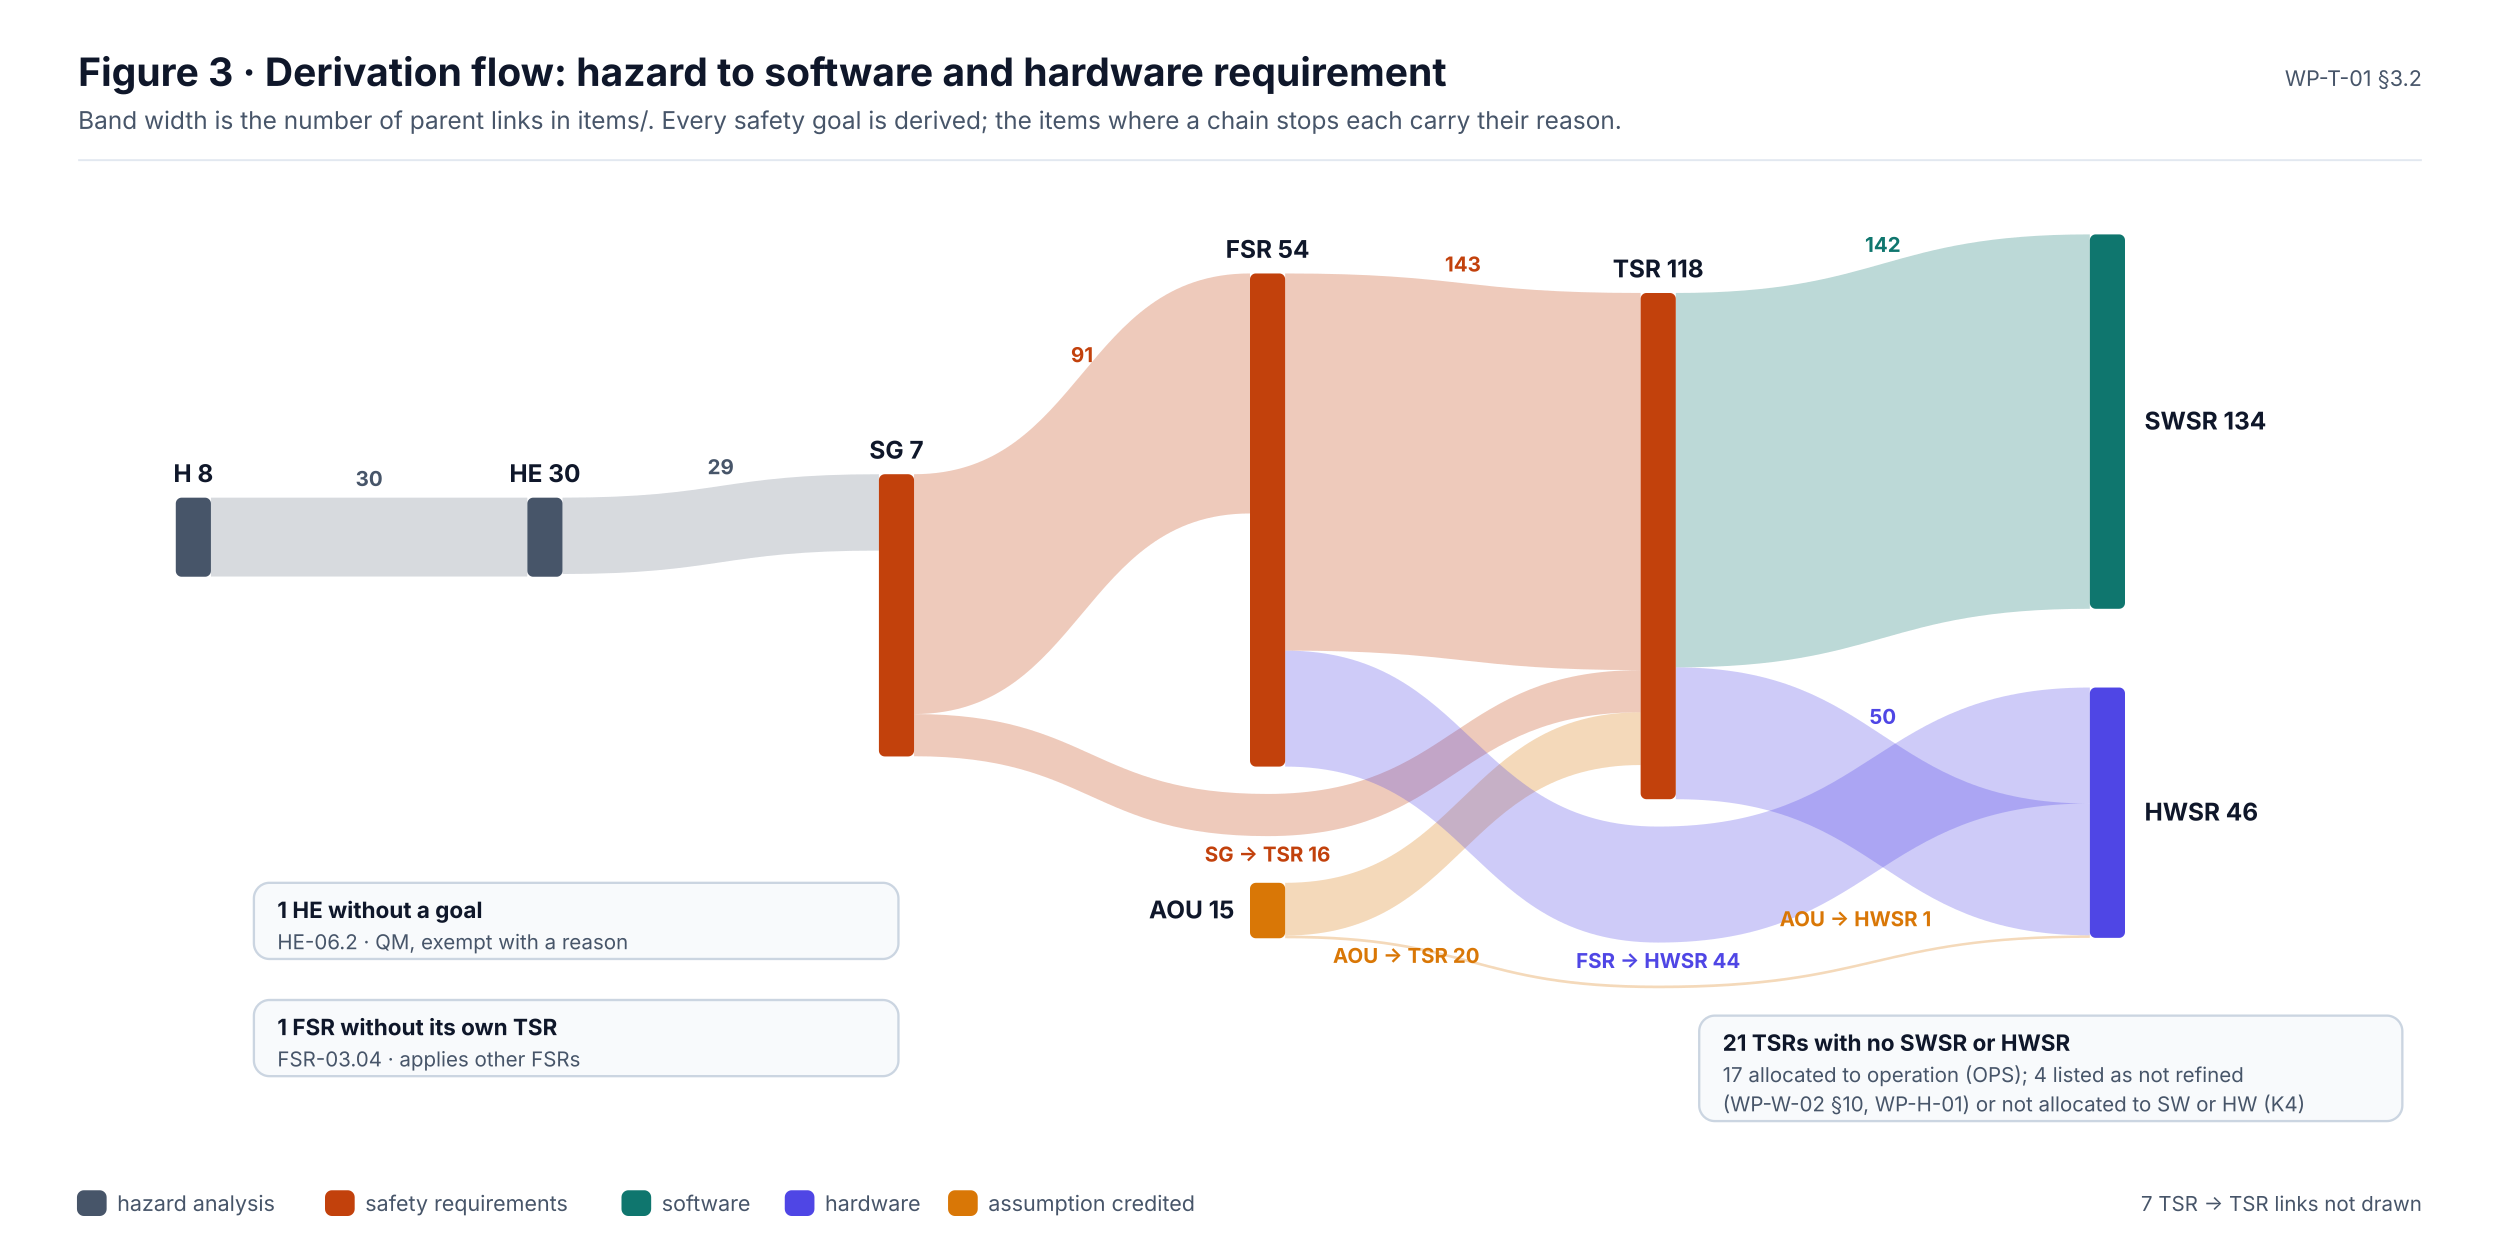
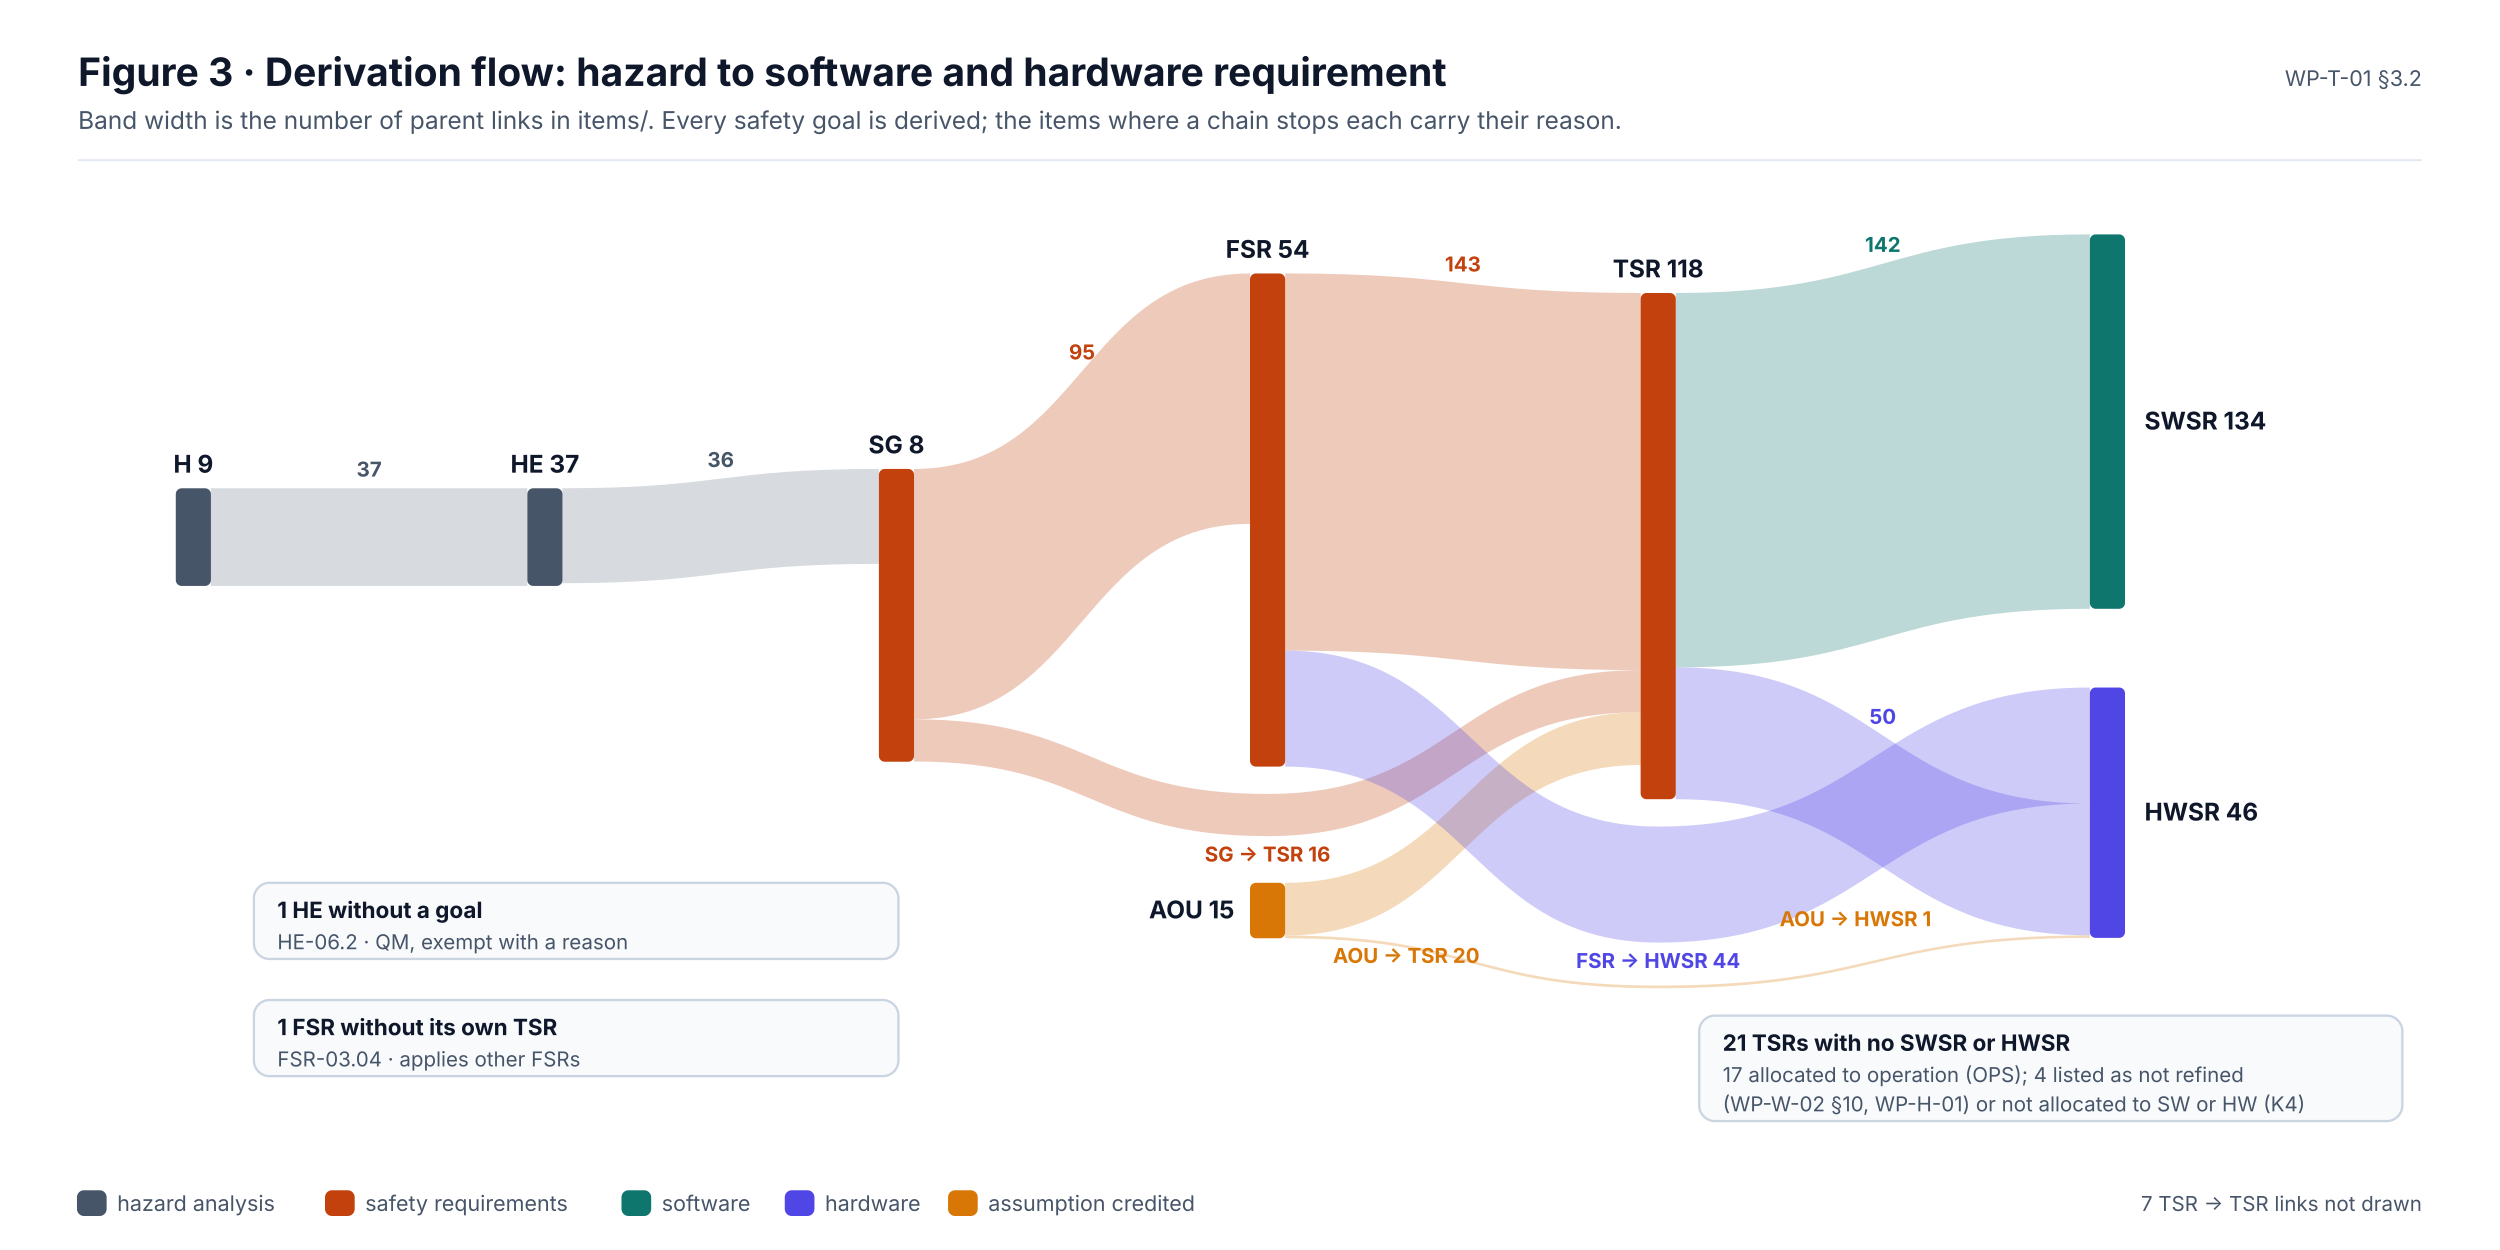
<svg xmlns="http://www.w3.org/2000/svg" width="1280" height="640" viewBox="0 0 1280 640" font-family="Inter, 'Segoe UI', Helvetica, Arial, sans-serif" role="img">
  <defs>
    <marker id="ink" viewBox="0 0 10 10" refX="9" refY="5" markerWidth="7" markerHeight="7" orient="auto-start-reverse">
      <path d="M0,0 L10,5 L0,10 z" fill="#0F172A" />
    </marker>
    <marker id="muted" viewBox="0 0 10 10" refX="9" refY="5" markerWidth="7" markerHeight="7" orient="auto-start-reverse">
      <path d="M0,0 L10,5 L0,10 z" fill="#475569" />
    </marker>
    <marker id="faint" viewBox="0 0 10 10" refX="9" refY="5" markerWidth="7" markerHeight="7" orient="auto-start-reverse">
      <path d="M0,0 L10,5 L0,10 z" fill="#94A3B8" />
    </marker>
    <marker id="safety" viewBox="0 0 10 10" refX="9" refY="5" markerWidth="7" markerHeight="7" orient="auto-start-reverse">
      <path d="M0,0 L10,5 L0,10 z" fill="#C2410C" />
    </marker>
    <marker id="sw" viewBox="0 0 10 10" refX="9" refY="5" markerWidth="7" markerHeight="7" orient="auto-start-reverse">
      <path d="M0,0 L10,5 L0,10 z" fill="#0F766E" />
    </marker>
    <marker id="hw" viewBox="0 0 10 10" refX="9" refY="5" markerWidth="7" markerHeight="7" orient="auto-start-reverse">
      <path d="M0,0 L10,5 L0,10 z" fill="#4F46E5" />
    </marker>
    <marker id="aou" viewBox="0 0 10 10" refX="9" refY="5" markerWidth="7" markerHeight="7" orient="auto-start-reverse">
      <path d="M0,0 L10,5 L0,10 z" fill="#D97706" />
    </marker>
    <marker id="red" viewBox="0 0 10 10" refX="9" refY="5" markerWidth="7" markerHeight="7" orient="auto-start-reverse">
      <path d="M0,0 L10,5 L0,10 z" fill="#D2553F" />
    </marker>
  </defs>
  <rect x="0" y="0" width="1280" height="640" rx="0" fill="#FFFFFF" stroke="none" stroke-width="0" />
  <text x="40" y="44" font-size="20" fill="#0F172A" font-weight="700">Figure 3 · Derivation flow: hazard to software and hardware requirement</text>
  <text x="40" y="66" font-size="12.5" fill="#475569">Band width is the number of parent links in items/. Every safety goal is derived; the items where a chain stops each carry their reason.</text>
  <text x="1240" y="44" font-size="11" fill="#475569" text-anchor="end">WP-T-01 §3.2</text>
  <line x1="40" y1="82" x2="1240" y2="82" stroke="#E2E8F0" stroke-width="1" />
-   <path d="M108,254.8 C189,254.8 189,254.8 270,254.8 L270,295.2 C189,295.2 189,295.2 108,295.2 Z" fill="#475569" opacity="0.22" />
-   <text x="189" y="248.8" font-size="10.5" fill="#475569" font-weight="700" text-anchor="middle">30</text>
-   <path d="M288,254.8 C369,254.8 369,242.8 450,242.8 L450,281.9 C369,281.9 369,293.9 288,293.9 Z" fill="#475569" opacity="0.22" />
-   <text x="369" y="242.8" font-size="10.5" fill="#475569" font-weight="700" text-anchor="middle">29</text>
-   <path d="M468,242.8 C554,242.8 554,140 640,140 L640,262.9 C554,262.9 554,365.6 468,365.6 Z" fill="#C2410C" opacity="0.28" />
-   <text x="554" y="185.4" font-size="10.5" fill="#C2410C" font-weight="700" text-anchor="middle">91</text>
-   <path d="M468,365.6 C558.5,365.6 558.5,406.5 649,406.5 C744.5,406.5 744.5,343.1 840,343.1 L840,364.7 C744.5,364.7 744.5,428.1 649,428.1 C558.5,428.1 558.5,387.2 468,387.2 Z" fill="#C2410C" opacity="0.28" />
+   <path d="M108,250 C189,250 189,250 270,250 L270,300 C189,300 189,300 108,300 Z" fill="#475569" opacity="0.22" />
+   <text x="189" y="244" font-size="10.5" fill="#475569" font-weight="700" text-anchor="middle">37</text>
+   <path d="M288,250 C369,250 369,240.1 450,240.1 L450,288.7 C369,288.7 369,298.6 288,298.6 Z" fill="#475569" opacity="0.22" />
+   <text x="369" y="239.1" font-size="10.5" fill="#475569" font-weight="700" text-anchor="middle">36</text>
+   <path d="M468,240.1 C554,240.1 554,140 640,140 L640,268.2 C554,268.2 554,368.3 468,368.3 Z" fill="#C2410C" opacity="0.28" />
+   <text x="554" y="184" font-size="10.5" fill="#C2410C" font-weight="700" text-anchor="middle">95</text>
+   <path d="M468,368.3 C558.5,368.3 558.5,406.5 649,406.5 C744.5,406.5 744.5,343.1 840,343.1 L840,364.7 C744.5,364.7 744.5,428.1 649,428.1 C558.5,428.1 558.5,389.9 468,389.9 Z" fill="#C2410C" opacity="0.28" />
  <text x="649" y="441.1" font-size="10.5" fill="#C2410C" font-weight="700" text-anchor="middle">SG → TSR  16</text>
  <path d="M658,140 C749,140 749,150 840,150 L840,343.1 C749,343.1 749,333.1 658,333.1 Z" fill="#C2410C" opacity="0.28" />
  <text x="749" y="139" font-size="10.5" fill="#C2410C" font-weight="700" text-anchor="middle">143</text>
  <path d="M658,452 C749,452 749,364.7 840,364.7 L840,391.7 C749,391.7 749,479 658,479 Z" fill="#D97706" opacity="0.28" />
  <text x="720" y="493" font-size="10.5" fill="#D97706" font-weight="700" text-anchor="middle">AOU → TSR  20</text>
  <path d="M858,150 C964,150 964,120 1070,120 L1070,311.7 C964,311.7 964,341.7 858,341.7 Z" fill="#0F766E" opacity="0.28" />
  <text x="964" y="129" font-size="10.5" fill="#0F766E" font-weight="700" text-anchor="middle">142</text>
  <path d="M858,341.7 C964,341.7 964,411.4 1070,411.4 L1070,478.9 C964,478.9 964,409.2 858,409.2 Z" fill="#4F46E5" opacity="0.28" />
  <text x="964" y="370.6" font-size="10.5" fill="#4F46E5" font-weight="700" text-anchor="middle">50</text>
  <path d="M658,333.1 C753.5,333.1 753.5,423.2 849,423.2 C959.5,423.2 959.5,352 1070,352 L1070,411.4 C959.5,411.4 959.5,482.6 849,482.6 C753.5,482.6 753.5,392.5 658,392.5 Z" fill="#4F46E5" opacity="0.28" />
  <text x="849" y="495.6" font-size="10.5" fill="#4F46E5" font-weight="700" text-anchor="middle">FSR → HWSR  44</text>
  <path d="M658,479 C753.5,479 753.5,504.6 849,504.6 C959.5,504.6 959.5,478.9 1070,478.9 L1070,480.2 C959.5,480.2 959.5,506 849,506 C753.5,506 753.5,480.4 658,480.4 Z" fill="#D97706" opacity="0.28" />
  <text x="950" y="474.2" font-size="10.5" fill="#D97706" font-weight="700" text-anchor="middle">AOU → HWSR  1</text>
-   <rect x="90" y="254.8" width="18" height="40.5" rx="3" fill="#475569" stroke="none" stroke-width="0" />
-   <text x="99" y="246.8" font-size="12.5" fill="#0F172A" font-weight="700" text-anchor="middle">H 8</text>
-   <rect x="270" y="254.8" width="18" height="40.5" rx="3" fill="#475569" stroke="none" stroke-width="0" />
-   <text x="279" y="246.8" font-size="12.5" fill="#0F172A" font-weight="700" text-anchor="middle">HE 30</text>
-   <rect x="450" y="242.8" width="18" height="144.5" rx="3" fill="#C2410C" stroke="none" stroke-width="0" />
-   <text x="459" y="234.8" font-size="12.5" fill="#0F172A" font-weight="700" text-anchor="middle">SG 7</text>
+   <rect x="90" y="250" width="18" height="50" rx="3" fill="#475569" stroke="none" stroke-width="0" />
+   <text x="99" y="242" font-size="12.5" fill="#0F172A" font-weight="700" text-anchor="middle">H 9</text>
+   <rect x="270" y="250" width="18" height="50" rx="3" fill="#475569" stroke="none" stroke-width="0" />
+   <text x="279" y="242" font-size="12.5" fill="#0F172A" font-weight="700" text-anchor="middle">HE 37</text>
+   <rect x="450" y="240.1" width="18" height="149.9" rx="3" fill="#C2410C" stroke="none" stroke-width="0" />
+   <text x="459" y="232.1" font-size="12.5" fill="#0F172A" font-weight="700" text-anchor="middle">SG 8</text>
  <rect x="640" y="140" width="18" height="252.5" rx="3" fill="#C2410C" stroke="none" stroke-width="0" />
  <text x="649" y="132" font-size="12.5" fill="#0F172A" font-weight="700" text-anchor="middle">FSR 54</text>
  <rect x="640" y="452" width="18" height="28.4" rx="3" fill="#D97706" stroke="none" stroke-width="0" />
  <text x="632" y="470.2" font-size="12.5" fill="#0F172A" font-weight="700" text-anchor="end">AOU 15</text>
  <rect x="840" y="150" width="18" height="259.2" rx="3" fill="#C2410C" stroke="none" stroke-width="0" />
  <text x="849" y="142" font-size="12.5" fill="#0F172A" font-weight="700" text-anchor="middle">TSR 118</text>
  <rect x="1070" y="120" width="18" height="191.7" rx="3" fill="#0F766E" stroke="none" stroke-width="0" />
  <text x="1098" y="219.9" font-size="12.5" fill="#0F172A" font-weight="700">SWSR 134</text>
  <rect x="1070" y="352" width="18" height="128.2" rx="3" fill="#4F46E5" stroke="none" stroke-width="0" />
  <text x="1098" y="420.1" font-size="12.5" fill="#0F172A" font-weight="700">HWSR 46</text>
  <rect x="130" y="452" width="330" height="39" rx="8" fill="#F8FAFC" stroke="#CBD5E1" stroke-width="1.2" />
  <text x="142" y="470" font-size="11.5" fill="#0F172A" font-weight="700">1 HE without a goal</text>
  <text x="142" y="486" font-size="10.5" fill="#475569">HE-06.2 · QM, exempt with a reason</text>
  <rect x="130" y="512" width="330" height="39" rx="8" fill="#F8FAFC" stroke="#CBD5E1" stroke-width="1.2" />
  <text x="142" y="530" font-size="11.5" fill="#0F172A" font-weight="700">1 FSR without its own TSR</text>
  <text x="142" y="546" font-size="10.5" fill="#475569">FSR-03.04 · applies other FSRs</text>
  <rect x="870" y="520" width="360" height="54" rx="8" fill="#F8FAFC" stroke="#CBD5E1" stroke-width="1.2" />
  <text x="882" y="538" font-size="11.5" fill="#0F172A" font-weight="700">21 TSRs with no SWSR or HWSR</text>
  <text x="882" y="554" font-size="10.5" fill="#475569">17 allocated to operation (OPS); 4 listed as not refined</text>
  <text x="882" y="569" font-size="10.5" fill="#475569">(WP-W-02 §10, WP-H-01) or not allocated to SW or HW (K4)</text>
  <rect x="40" y="610" width="14" height="12" rx="3" fill="#475569" stroke="#475569" stroke-width="1.2" />
  <text x="60" y="620" font-size="11" fill="#475569">hazard analysis</text>
  <rect x="167" y="610" width="14" height="12" rx="3" fill="#C2410C" stroke="#C2410C" stroke-width="1.2" />
  <text x="187" y="620" font-size="11" fill="#475569">safety requirements</text>
  <rect x="318.8" y="610" width="14" height="12" rx="3" fill="#0F766E" stroke="#0F766E" stroke-width="1.2" />
  <text x="338.8" y="620" font-size="11" fill="#475569">software</text>
  <rect x="402.4" y="610" width="14" height="12" rx="3" fill="#4F46E5" stroke="#4F46E5" stroke-width="1.2" />
  <text x="422.4" y="620" font-size="11" fill="#475569">hardware</text>
  <rect x="486" y="610" width="14" height="12" rx="3" fill="#D97706" stroke="#D97706" stroke-width="1.2" />
  <text x="506" y="620" font-size="11" fill="#475569">assumption credited</text>
  <text x="1240" y="620" font-size="10.5" fill="#475569" text-anchor="end">7 TSR → TSR links not drawn</text>
</svg>
